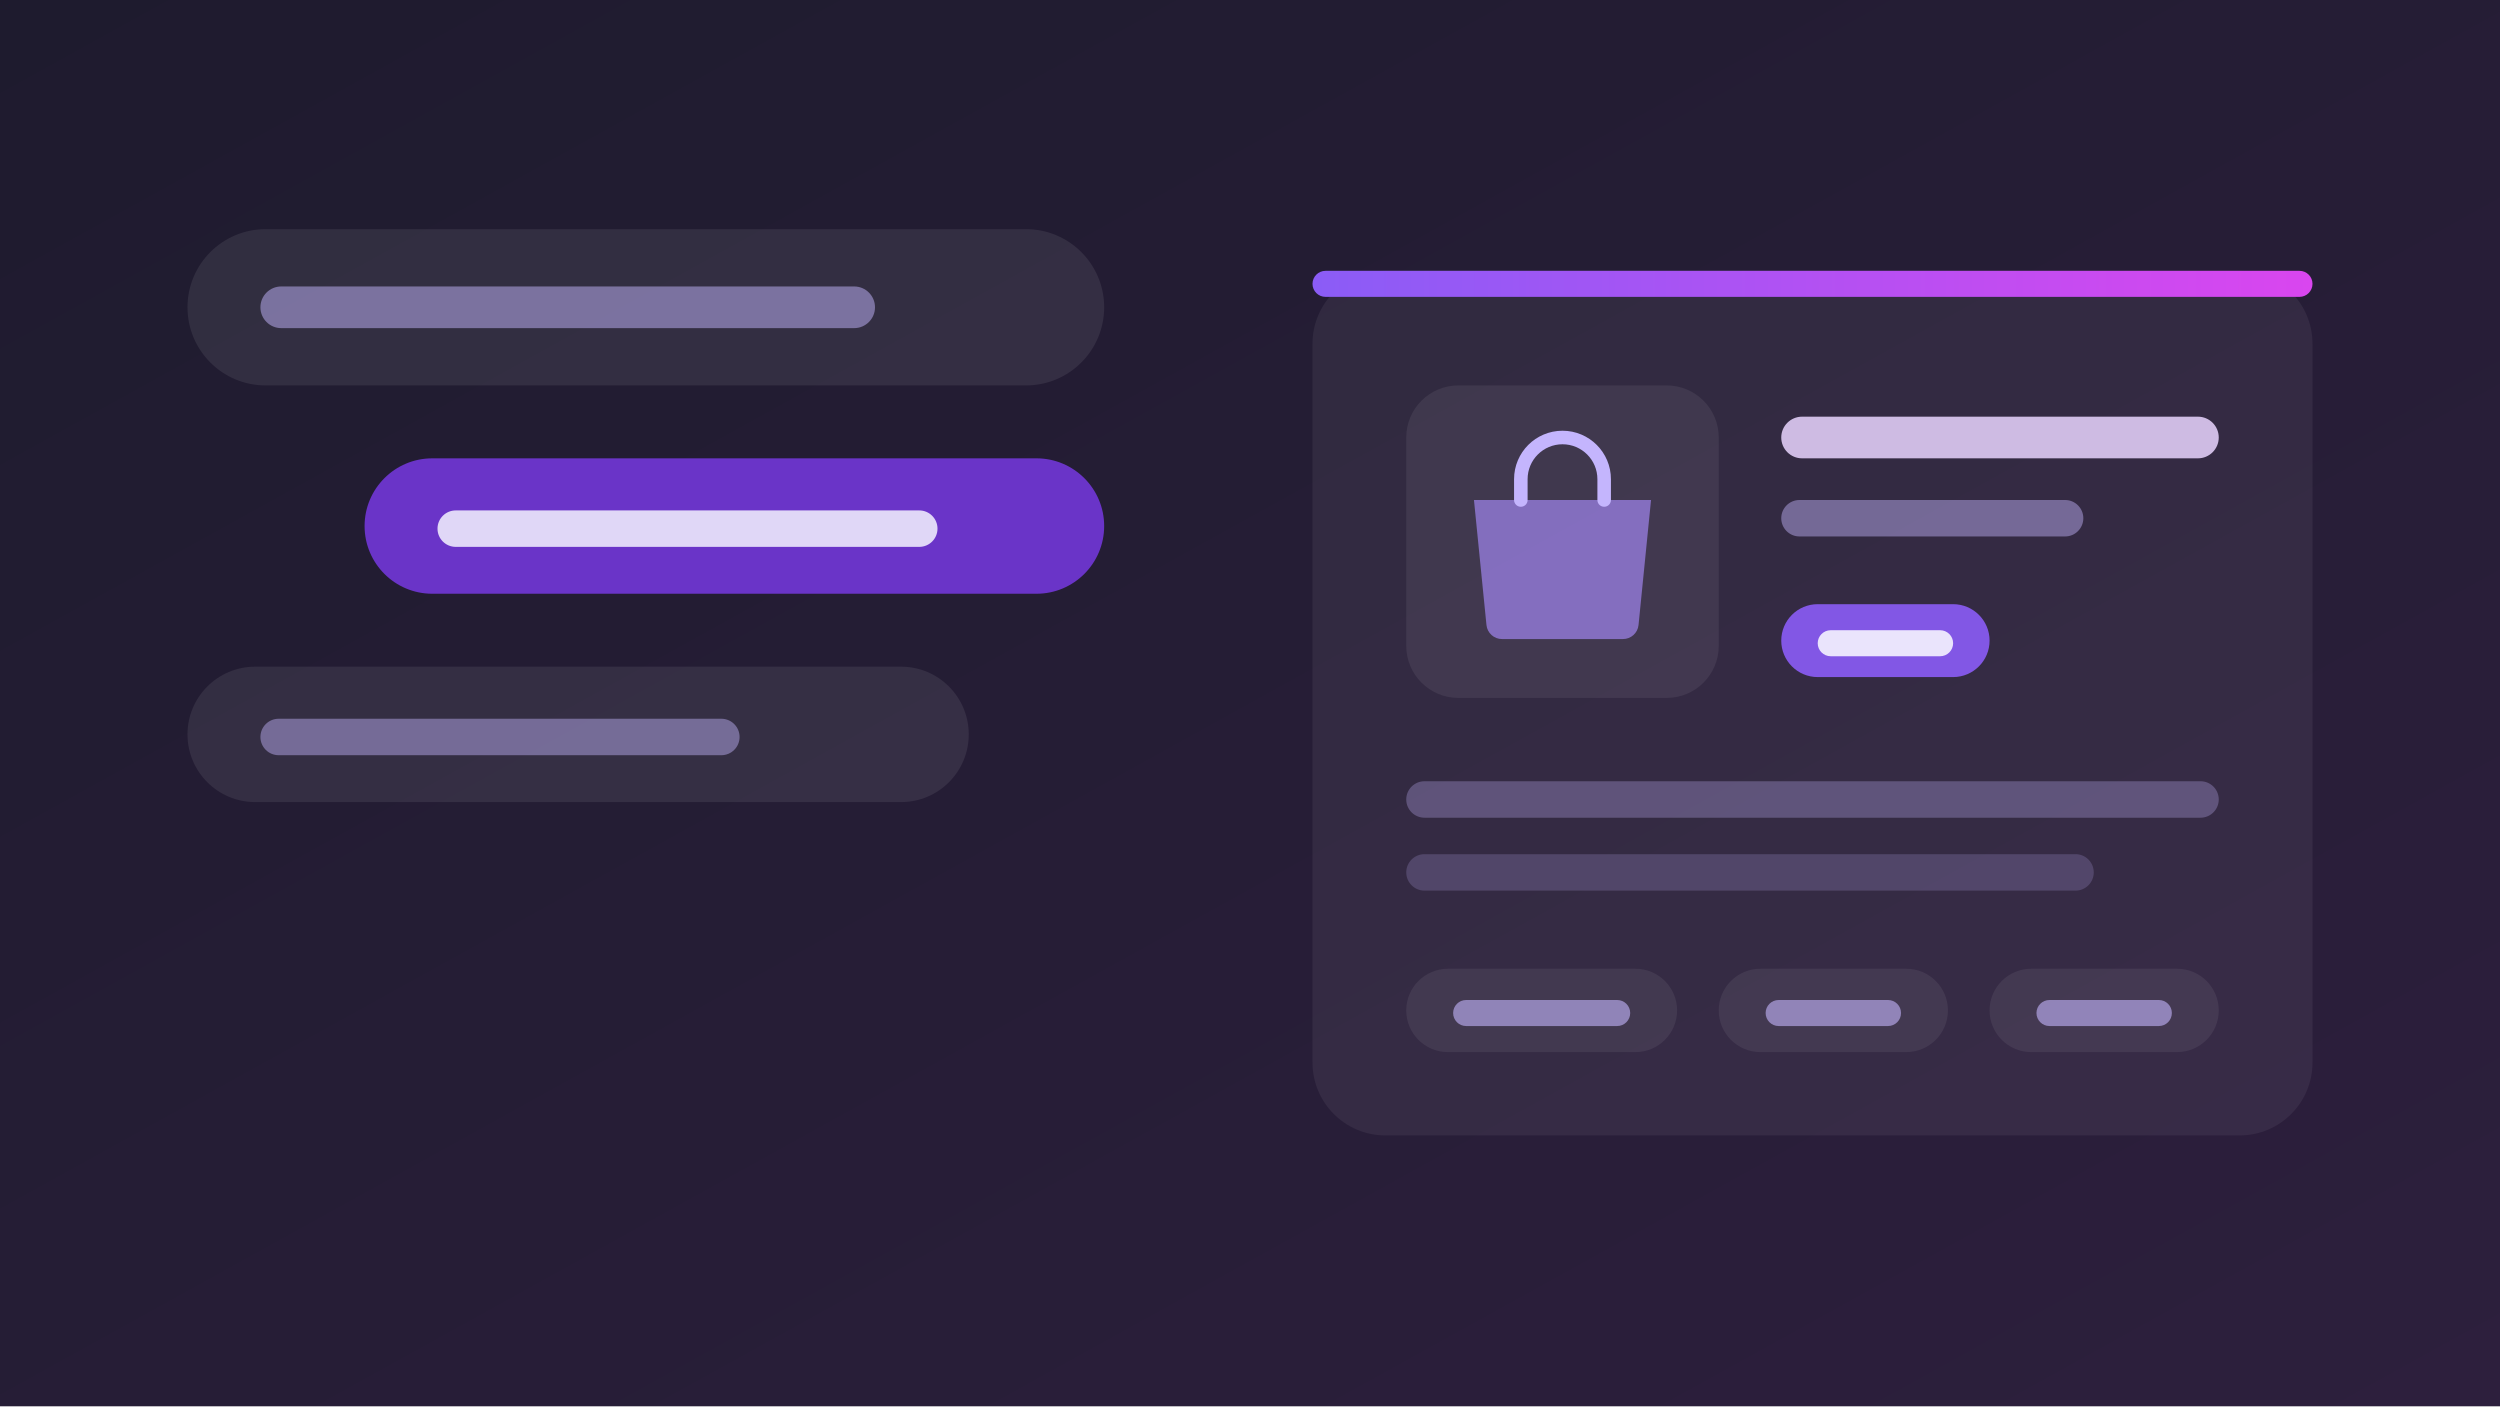
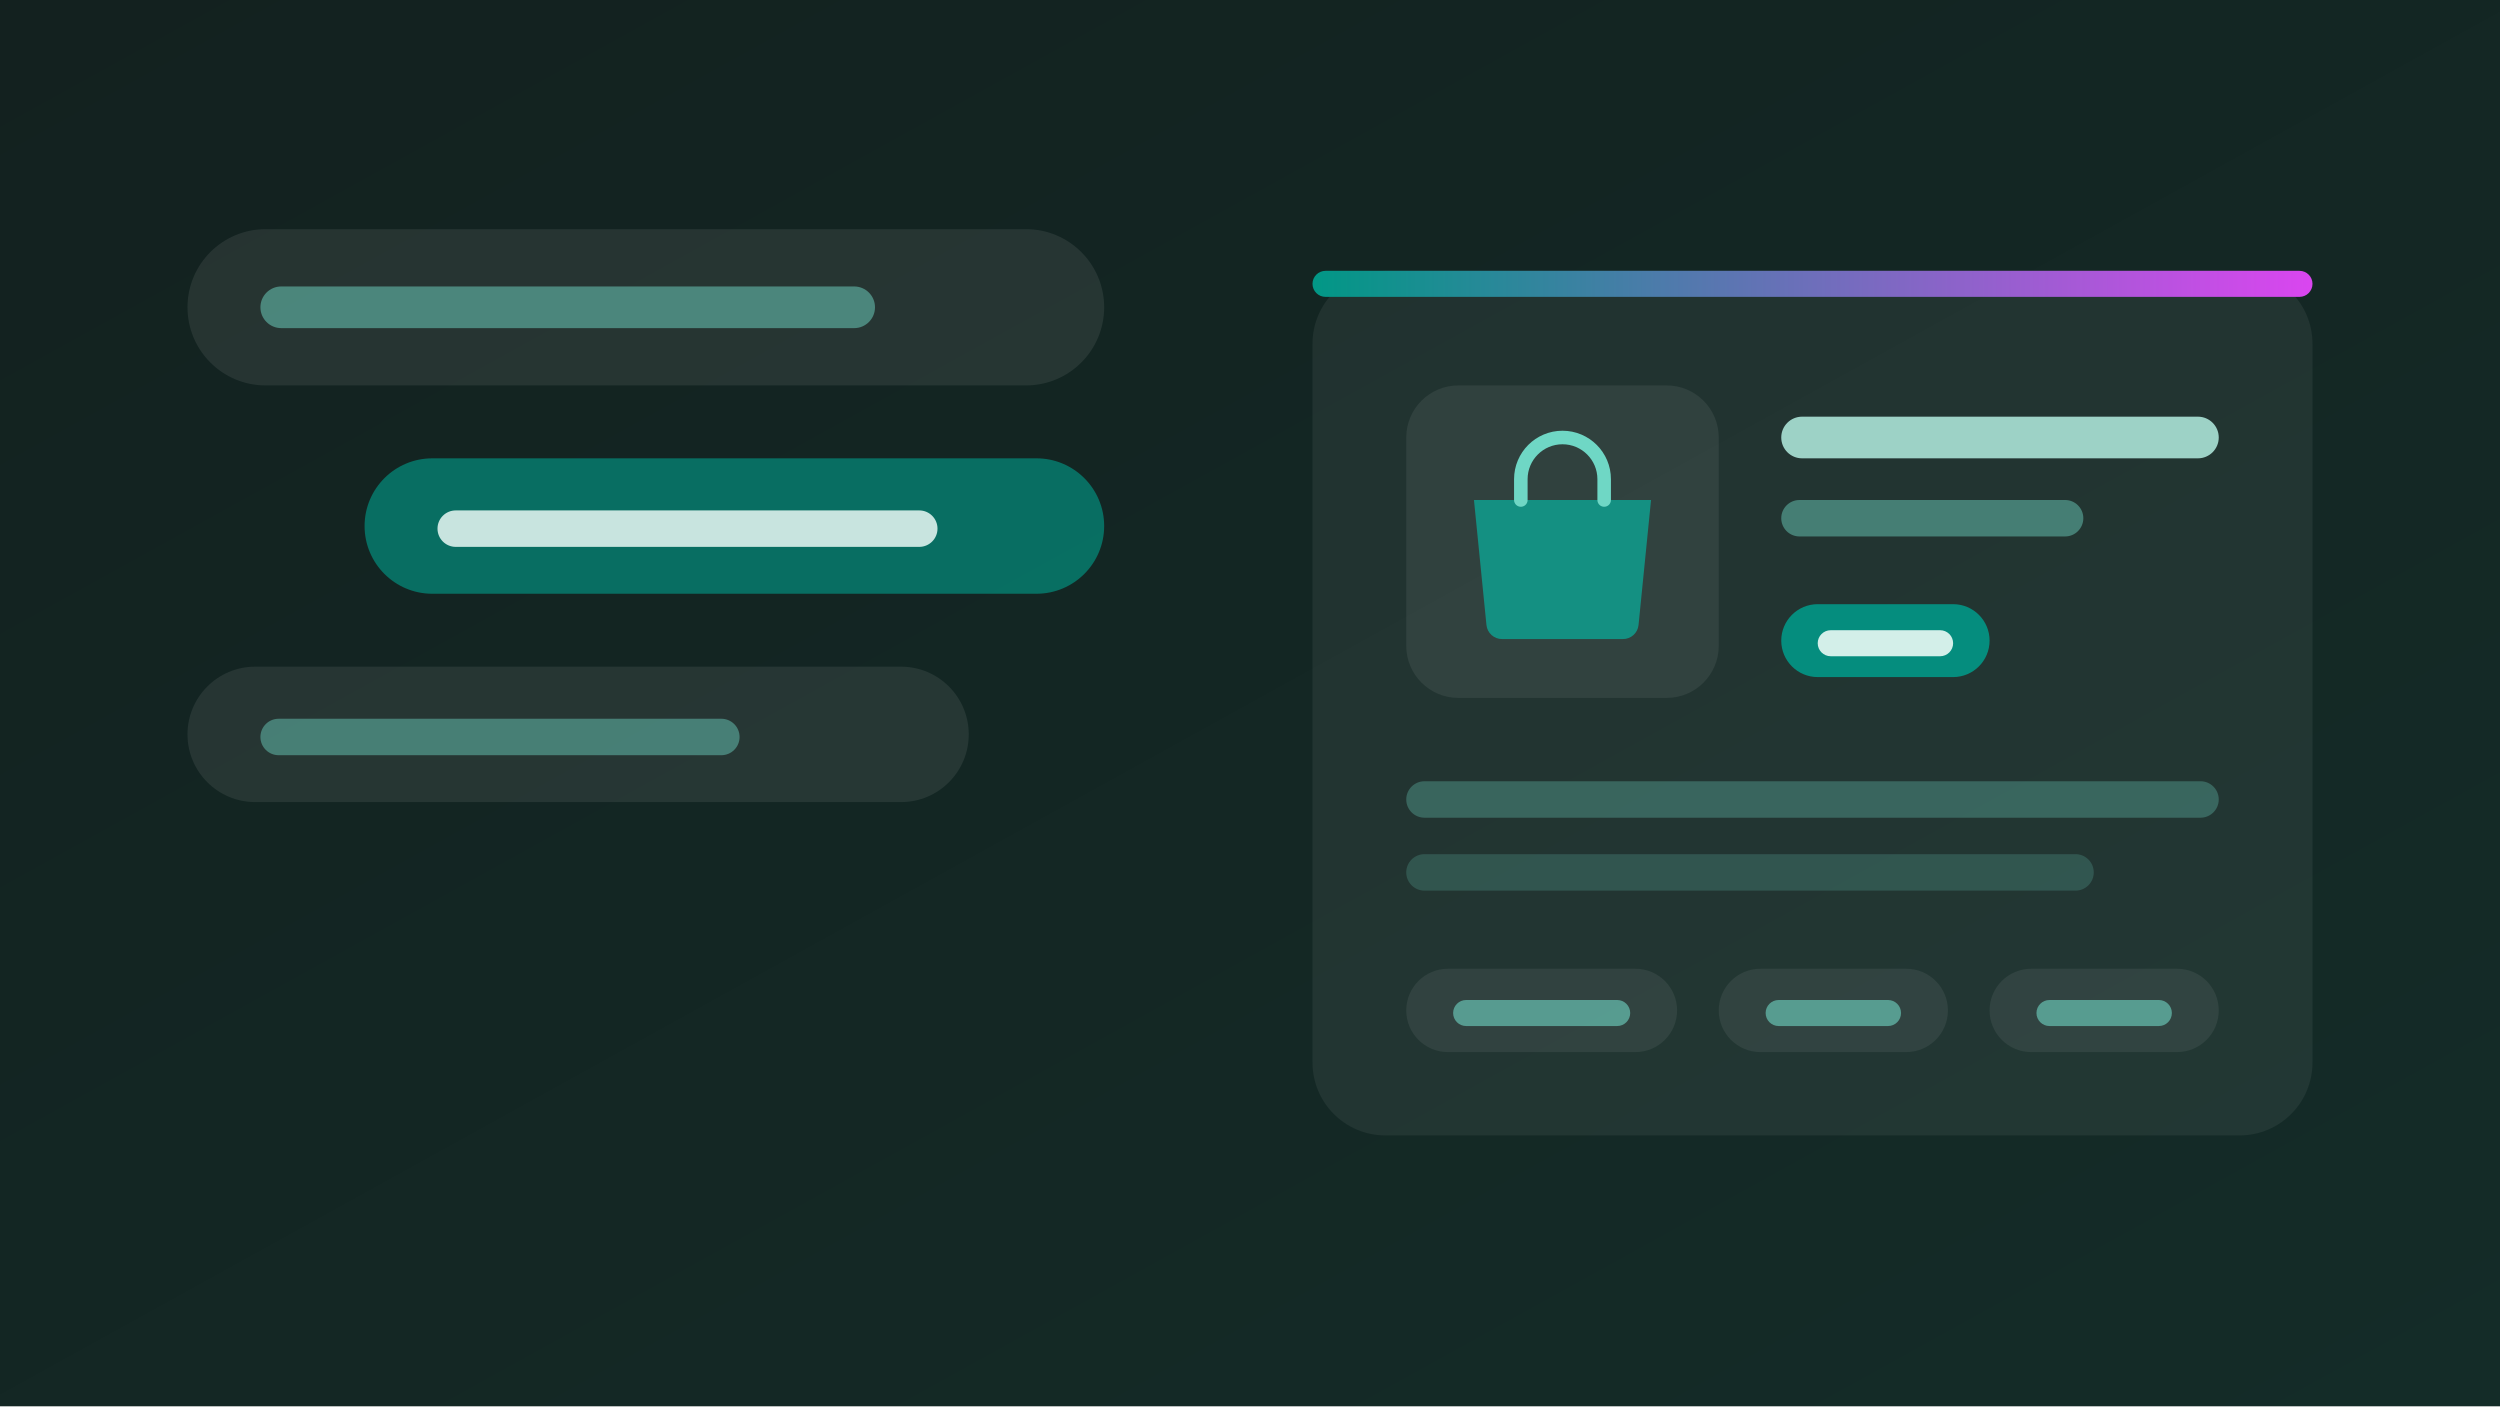
<svg xmlns="http://www.w3.org/2000/svg" viewBox="0 0 480 270" width="480" height="270">
  <defs>
    <linearGradient id="ps-bg-d" x1="0%" y1="0%" x2="100%" y2="100%">
-       <stop offset="0%" stop-color="#1e1b2e" />
-       <stop offset="100%" stop-color="#2d1f3d" />
+       <stop offset="0%" stop-color="#13211f" />
+       <stop offset="100%" stop-color="#142c28" />
    </linearGradient>
    <linearGradient id="ps-accent-d" x1="0%" y1="0%" x2="100%" y2="0%">
-       <stop offset="0%" stop-color="#8b5cf6" />
+       <stop offset="0%" stop-color="#029786" />
      <stop offset="100%" stop-color="#d946ef" />
    </linearGradient>
  </defs>
  <rect width="480" height="270" fill="url(#ps-bg-d)" />
  <rect x="36" y="44" width="176" height="30" rx="15" fill="#ffffff" opacity="0.08" />
-   <rect x="50" y="55" width="118" height="8" rx="4" fill="#c4b5fd" opacity="0.5" />
-   <rect x="70" y="88" width="142" height="26" rx="13" fill="#7c3aed" opacity="0.8" />
-   <rect x="84" y="98" width="96" height="7" rx="3.5" fill="#f5f3ff" opacity="0.85" />
+   <rect x="50" y="55" width="118" height="8" rx="4" fill="#6fd7c5" opacity="0.5" />
+   <rect x="70" y="88" width="142" height="26" rx="13" fill="#058172" opacity="0.8" />
+   <rect x="84" y="98" width="96" height="7" rx="3.5" fill="#eaf9f5" opacity="0.85" />
  <rect x="36" y="128" width="150" height="26" rx="13" fill="#ffffff" opacity="0.08" />
-   <rect x="50" y="138" width="92" height="7" rx="3.5" fill="#c4b5fd" opacity="0.45" />
+   <rect x="50" y="138" width="92" height="7" rx="3.5" fill="#6fd7c5" opacity="0.45" />
  <rect x="252" y="52" width="192" height="166" rx="14" fill="#ffffff" opacity="0.06" />
  <rect x="252" y="52" width="192" height="5" rx="2.5" fill="url(#ps-accent-d)" />
  <rect x="270" y="74" width="60" height="60" rx="10" fill="#ffffff" opacity="0.07" />
-   <path d="M283 96h34l-2.4 24a3 3 0 0 1-3 2.7h-23.2a3 3 0 0 1-3-2.7L283 96Z" fill="#a78bfa" opacity="0.65" />
-   <path d="M292 96v-4a8 8 0 0 1 16 0v4" stroke="#c4b5fd" stroke-width="2.6" fill="none" stroke-linecap="round" />
-   <rect x="342" y="80" width="84" height="8" rx="4" fill="#e9d5ff" opacity="0.85" />
-   <rect x="342" y="96" width="58" height="7" rx="3.5" fill="#c4b5fd" opacity="0.45" />
-   <rect x="342" y="116" width="40" height="14" rx="7" fill="#8b5cf6" opacity="0.9" />
-   <rect x="349" y="121" width="26" height="5" rx="2.5" fill="#f5f3ff" opacity="0.9" />
-   <rect x="270" y="150" width="156" height="7" rx="3.5" fill="#c4b5fd" opacity="0.3" />
-   <rect x="270" y="164" width="132" height="7" rx="3.5" fill="#c4b5fd" opacity="0.2" />
+   <path d="M283 96h34l-2.4 24a3 3 0 0 1-3 2.7h-23.2a3 3 0 0 1-3-2.7L283 96Z" fill="#05baa6" opacity="0.65" />
+   <path d="M292 96v-4a8 8 0 0 1 16 0v4" stroke="#6fd7c5" stroke-width="2.6" fill="none" stroke-linecap="round" />
+   <rect x="342" y="80" width="84" height="8" rx="4" fill="#b3ede1" opacity="0.85" />
+   <rect x="342" y="96" width="58" height="7" rx="3.5" fill="#6fd7c5" opacity="0.45" />
+   <rect x="342" y="116" width="40" height="14" rx="7" fill="#029786" opacity="0.9" />
+   <rect x="349" y="121" width="26" height="5" rx="2.5" fill="#eaf9f5" opacity="0.9" />
+   <rect x="270" y="150" width="156" height="7" rx="3.5" fill="#6fd7c5" opacity="0.3" />
+   <rect x="270" y="164" width="132" height="7" rx="3.5" fill="#6fd7c5" opacity="0.2" />
  <rect x="270" y="186" width="52" height="16" rx="8" fill="#ffffff" opacity="0.07" />
-   <rect x="279" y="192" width="34" height="5" rx="2.5" fill="#c4b5fd" opacity="0.6" />
+   <rect x="279" y="192" width="34" height="5" rx="2.5" fill="#6fd7c5" opacity="0.6" />
  <rect x="330" y="186" width="44" height="16" rx="8" fill="#ffffff" opacity="0.07" />
-   <rect x="339" y="192" width="26" height="5" rx="2.5" fill="#c4b5fd" opacity="0.6" />
+   <rect x="339" y="192" width="26" height="5" rx="2.5" fill="#6fd7c5" opacity="0.6" />
  <rect x="382" y="186" width="44" height="16" rx="8" fill="#ffffff" opacity="0.07" />
-   <rect x="391" y="192" width="26" height="5" rx="2.5" fill="#c4b5fd" opacity="0.6" />
+   <rect x="391" y="192" width="26" height="5" rx="2.5" fill="#6fd7c5" opacity="0.6" />
</svg>
